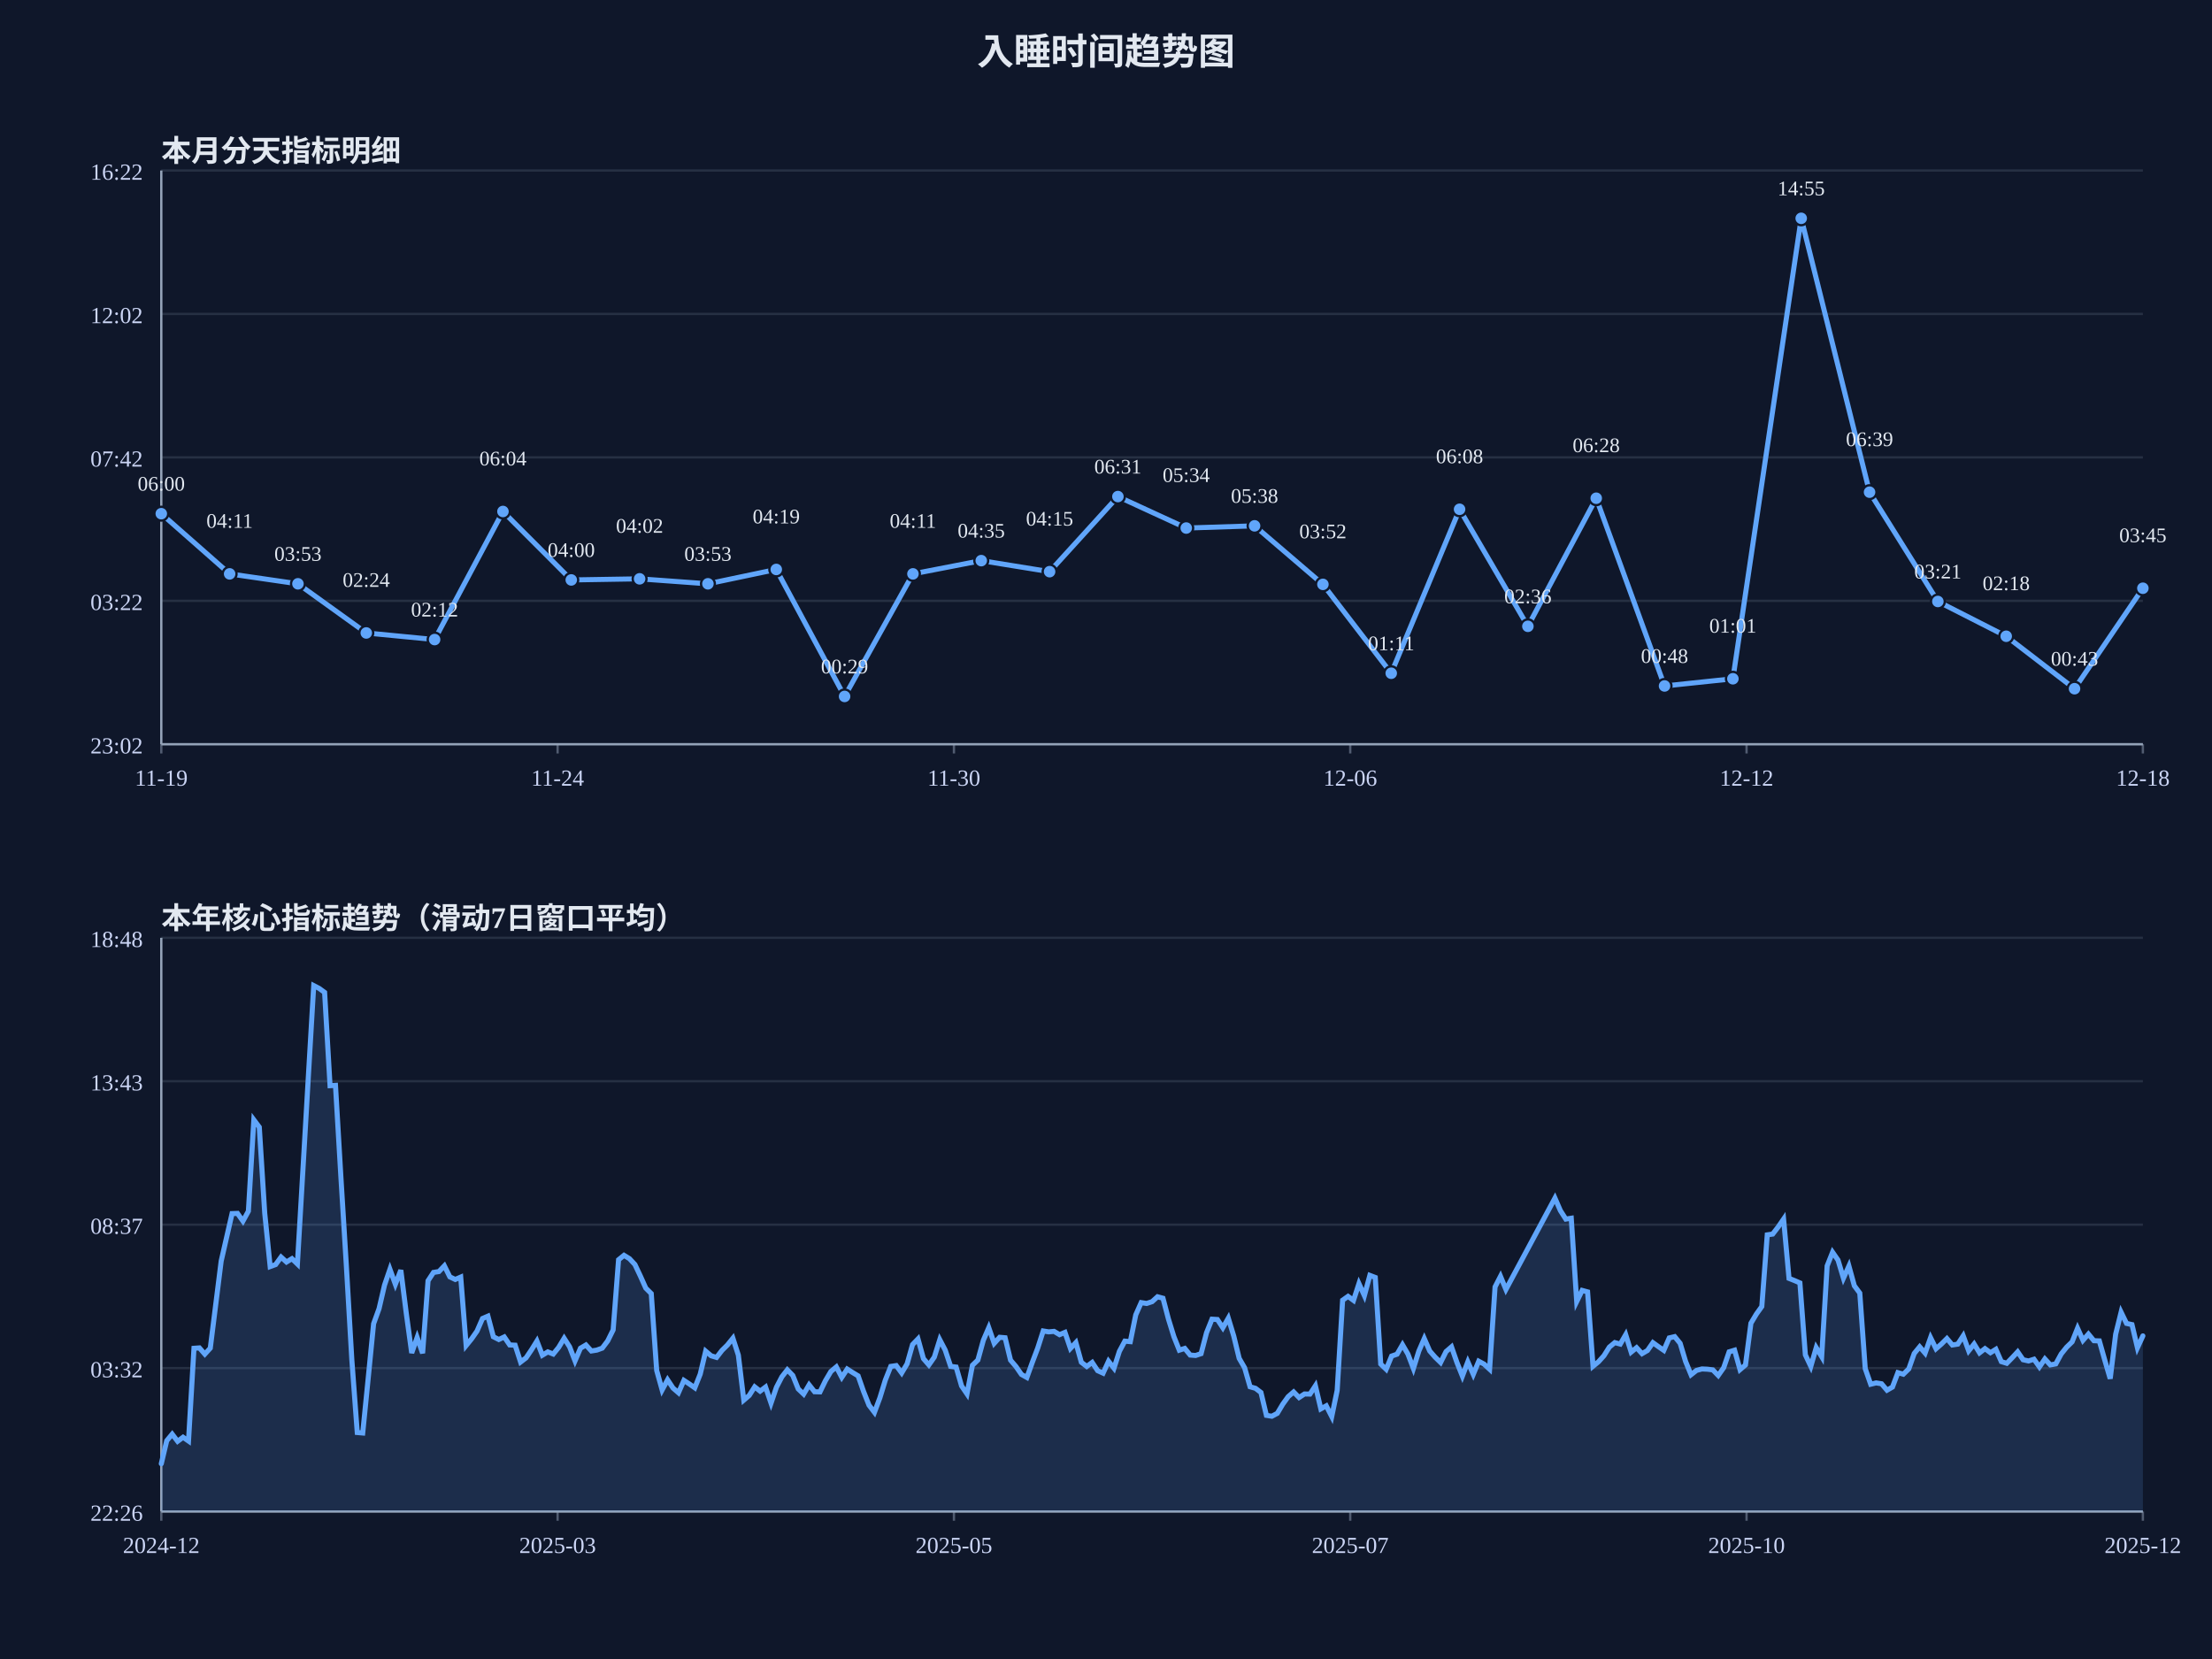
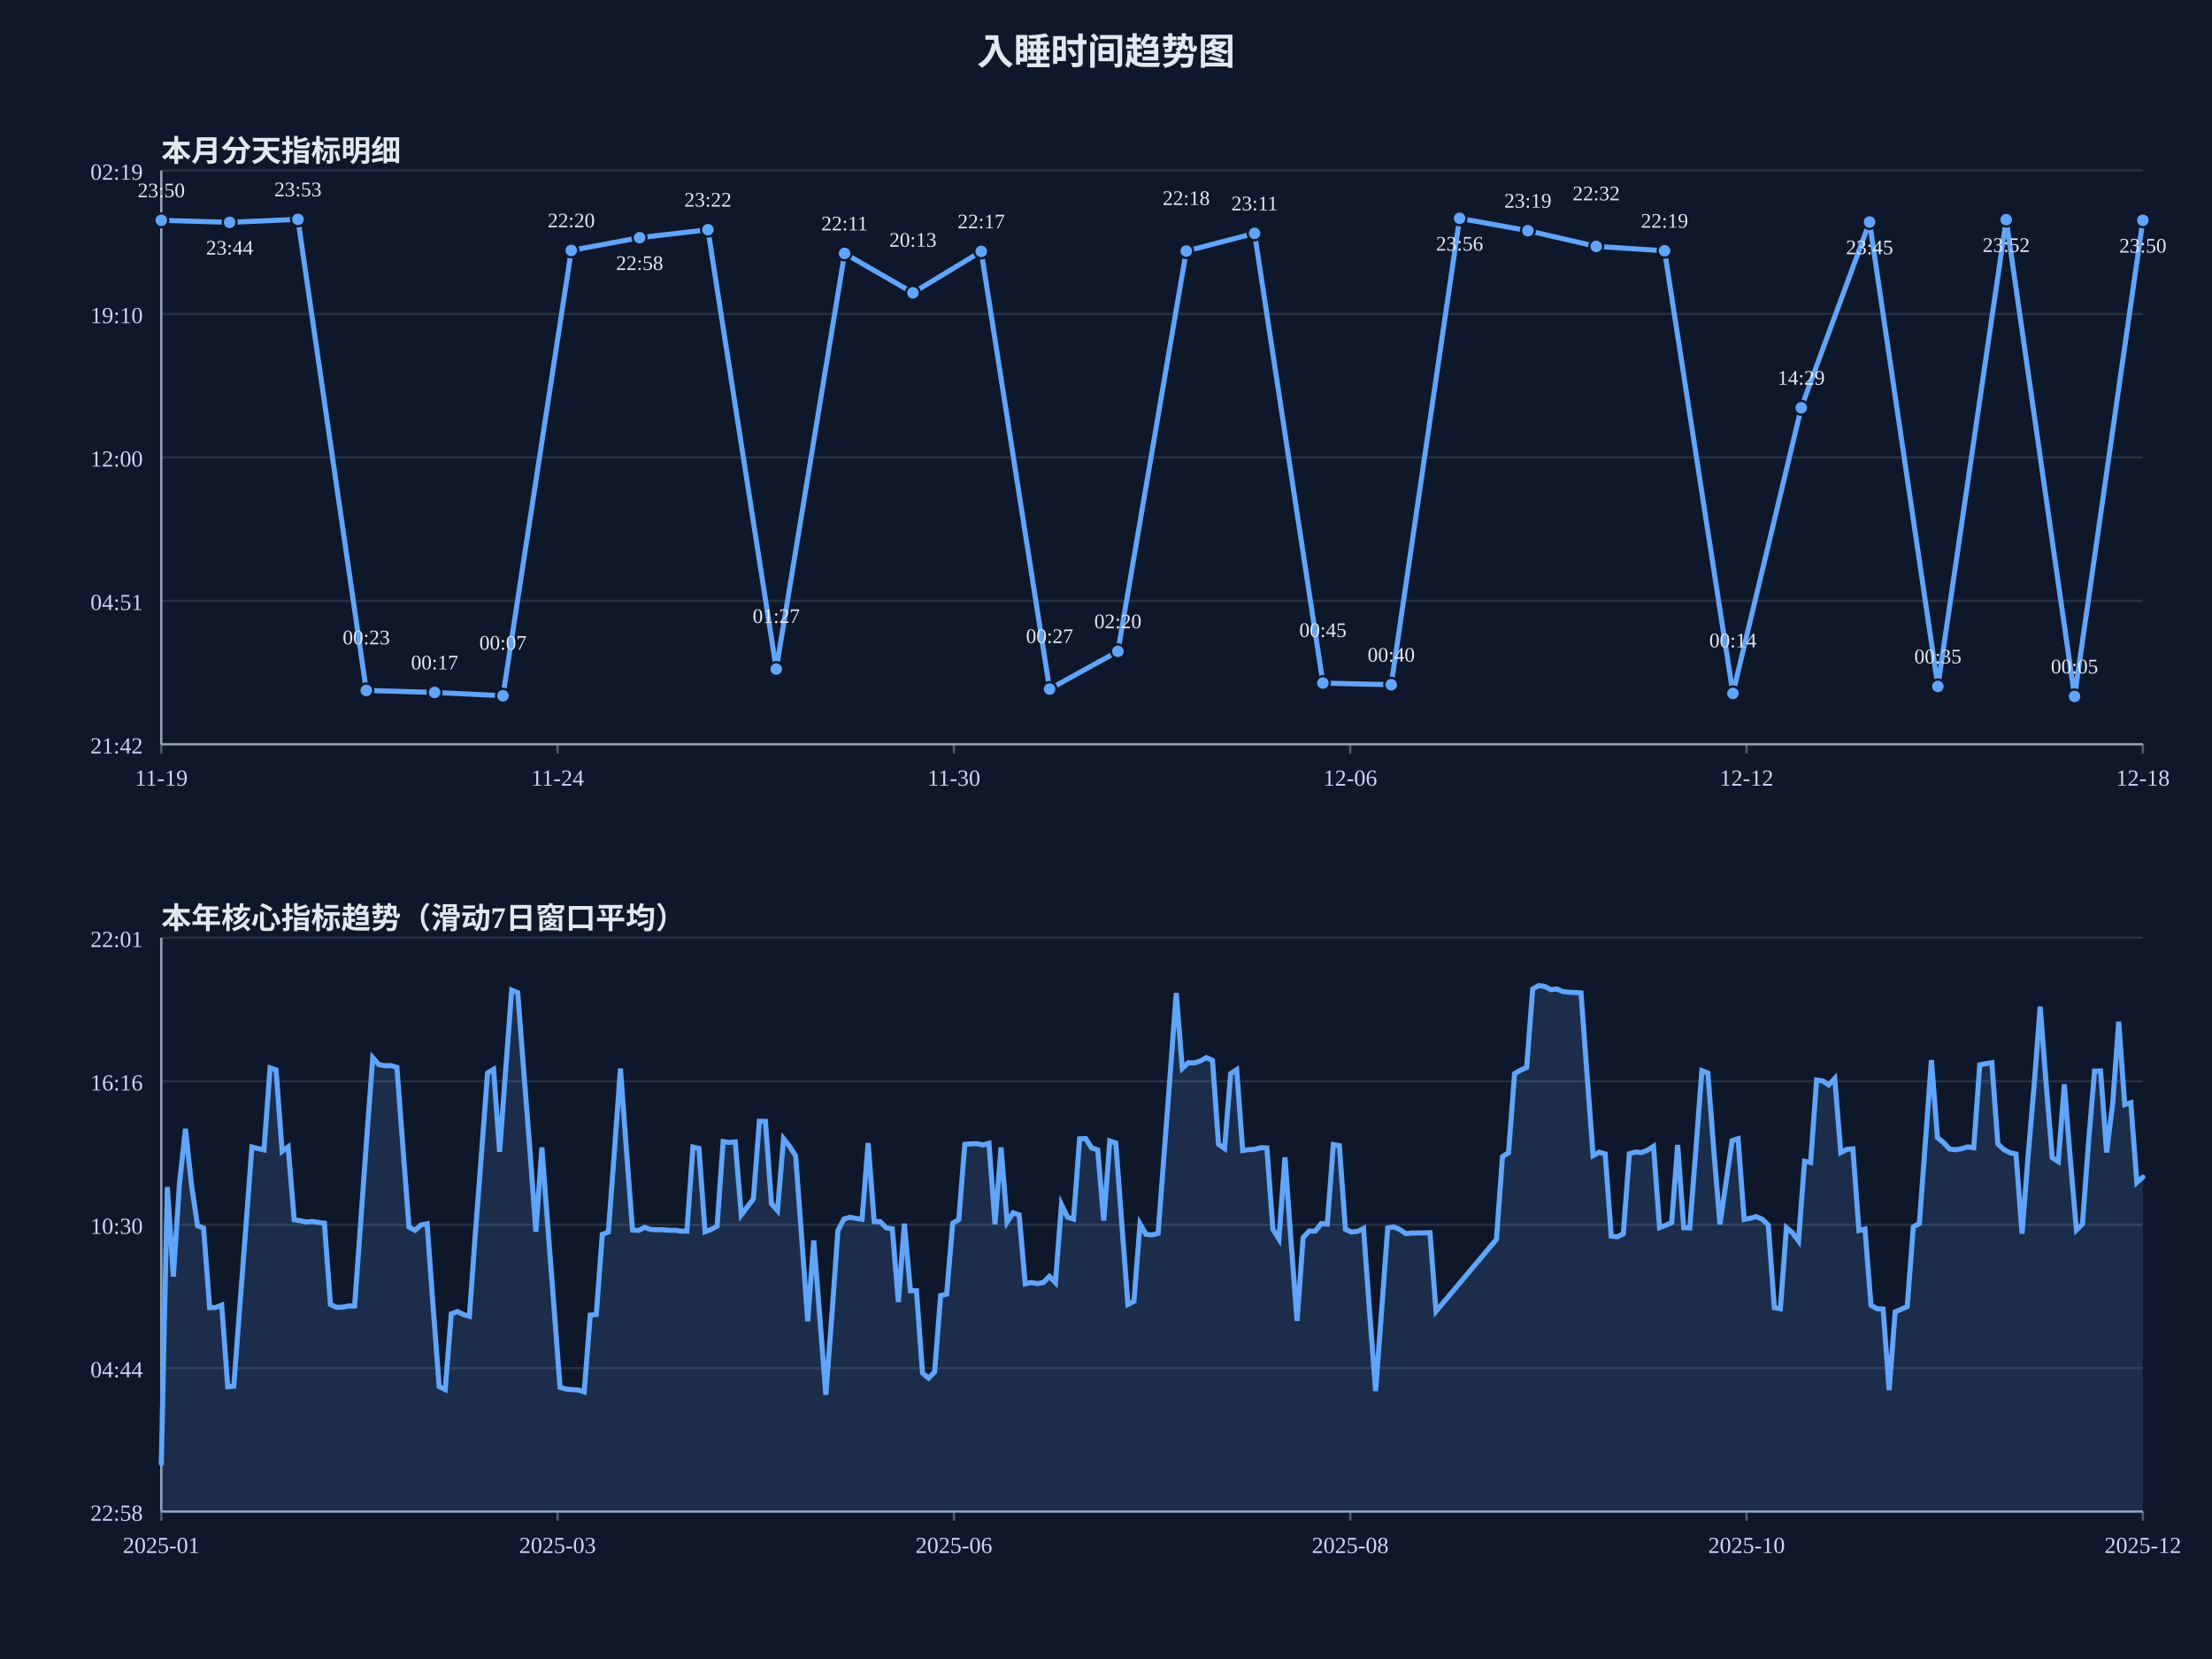
<svg xmlns="http://www.w3.org/2000/svg" viewBox="0 0 960 720" width="960" height="720">
  <rect width="960" height="720" fill="#0f172a" />
  <text x="480" y="28" fill="#e2e8f0" font-size="16" font-weight="700" text-anchor="middle">入睡时间趋势图</text>
  <text x="70" y="70" fill="#e2e8f0" font-size="13" font-weight="600">本月分天指标明细</text>
  <line x1="70" y1="323.00" x2="930" y2="323.00" stroke="#94a3b8" stroke-opacity="0.18" stroke-width="1" />
-   <text x="62" y="327.00" fill="#cbd5f5" font-size="10" text-anchor="end">23:02</text>
+   <text x="62" y="327.00" fill="#cbd5f5" font-size="10" text-anchor="end">21:42</text>
  <line x1="70" y1="260.75" x2="930" y2="260.75" stroke="#94a3b8" stroke-opacity="0.18" stroke-width="1" />
-   <text x="62" y="264.75" fill="#cbd5f5" font-size="10" text-anchor="end">03:22</text>
+   <text x="62" y="264.75" fill="#cbd5f5" font-size="10" text-anchor="end">04:51</text>
  <line x1="70" y1="198.50" x2="930" y2="198.50" stroke="#94a3b8" stroke-opacity="0.18" stroke-width="1" />
-   <text x="62" y="202.50" fill="#cbd5f5" font-size="10" text-anchor="end">07:42</text>
+   <text x="62" y="202.50" fill="#cbd5f5" font-size="10" text-anchor="end">12:00</text>
  <line x1="70" y1="136.25" x2="930" y2="136.25" stroke="#94a3b8" stroke-opacity="0.18" stroke-width="1" />
-   <text x="62" y="140.25" fill="#cbd5f5" font-size="10" text-anchor="end">12:02</text>
+   <text x="62" y="140.25" fill="#cbd5f5" font-size="10" text-anchor="end">19:10</text>
  <line x1="70" y1="74.00" x2="930" y2="74.00" stroke="#94a3b8" stroke-opacity="0.18" stroke-width="1" />
-   <text x="62" y="78.00" fill="#cbd5f5" font-size="10" text-anchor="end">16:22</text>
+   <text x="62" y="78.00" fill="#cbd5f5" font-size="10" text-anchor="end">02:19</text>
  <line x1="70.00" y1="323" x2="70.00" y2="327" stroke="#94a3b8" stroke-opacity="0.5" stroke-width="1" />
  <text x="70.00" y="341" fill="#cbd5f5" font-size="10" text-anchor="middle">11-19</text>
  <line x1="242.00" y1="323" x2="242.00" y2="327" stroke="#94a3b8" stroke-opacity="0.5" stroke-width="1" />
  <text x="242.00" y="341" fill="#cbd5f5" font-size="10" text-anchor="middle">11-24</text>
  <line x1="414.00" y1="323" x2="414.00" y2="327" stroke="#94a3b8" stroke-opacity="0.5" stroke-width="1" />
  <text x="414.00" y="341" fill="#cbd5f5" font-size="10" text-anchor="middle">11-30</text>
  <line x1="586.00" y1="323" x2="586.00" y2="327" stroke="#94a3b8" stroke-opacity="0.5" stroke-width="1" />
  <text x="586.00" y="341" fill="#cbd5f5" font-size="10" text-anchor="middle">12-06</text>
  <line x1="758.00" y1="323" x2="758.00" y2="327" stroke="#94a3b8" stroke-opacity="0.5" stroke-width="1" />
  <text x="758.00" y="341" fill="#cbd5f5" font-size="10" text-anchor="middle">12-12</text>
  <line x1="930.00" y1="323" x2="930.00" y2="327" stroke="#94a3b8" stroke-opacity="0.5" stroke-width="1" />
  <text x="930.00" y="341" fill="#cbd5f5" font-size="10" text-anchor="middle">12-18</text>
  <line x1="70" y1="74" x2="70" y2="323" stroke="#94a3b8" stroke-width="1" />
  <line x1="70" y1="323" x2="930" y2="323" stroke="#94a3b8" stroke-width="1" />
-   <path d="M70.00,222.94 L99.66,249.06 L129.31,253.37 L158.97,274.70 L188.62,277.57 L218.28,221.98 L247.93,251.69 L277.59,251.21 L307.24,253.37 L336.90,247.14 L366.55,302.25 L396.21,249.06 L425.86,243.31 L455.52,248.10 L485.17,215.51 L514.83,229.17 L544.48,228.21 L574.14,253.61 L603.79,292.19 L633.45,221.02 L663.10,271.82 L692.76,216.23 L722.41,297.70 L752.07,294.58 L781.72,94.75 L811.38,213.60 L841.03,261.04 L870.69,276.13 L900.34,298.90 L930.00,255.29" fill="none" stroke="#60a5fa" stroke-width="2.2" stroke-linecap="round" />
-   <circle cx="70.00" cy="222.94" r="3" fill="#60a5fa" stroke="#0f172a" stroke-width="1" />
-   <text x="70.00" y="212.94" fill="#e2e8f0" font-size="9" text-anchor="middle">06:00</text>
-   <circle cx="99.66" cy="249.06" r="3" fill="#60a5fa" stroke="#0f172a" stroke-width="1" />
-   <text x="99.66" y="229.06" fill="#e2e8f0" font-size="9" text-anchor="middle">04:11</text>
-   <circle cx="129.31" cy="253.37" r="3" fill="#60a5fa" stroke="#0f172a" stroke-width="1" />
-   <text x="129.31" y="243.37" fill="#e2e8f0" font-size="9" text-anchor="middle">03:53</text>
-   <circle cx="158.97" cy="274.70" r="3" fill="#60a5fa" stroke="#0f172a" stroke-width="1" />
-   <text x="158.97" y="254.70" fill="#e2e8f0" font-size="9" text-anchor="middle">02:24</text>
-   <circle cx="188.62" cy="277.57" r="3" fill="#60a5fa" stroke="#0f172a" stroke-width="1" />
-   <text x="188.62" y="267.57" fill="#e2e8f0" font-size="9" text-anchor="middle">02:12</text>
-   <circle cx="218.28" cy="221.98" r="3" fill="#60a5fa" stroke="#0f172a" stroke-width="1" />
-   <text x="218.28" y="201.98" fill="#e2e8f0" font-size="9" text-anchor="middle">06:04</text>
-   <circle cx="247.93" cy="251.69" r="3" fill="#60a5fa" stroke="#0f172a" stroke-width="1" />
-   <text x="247.93" y="241.69" fill="#e2e8f0" font-size="9" text-anchor="middle">04:00</text>
-   <circle cx="277.59" cy="251.21" r="3" fill="#60a5fa" stroke="#0f172a" stroke-width="1" />
-   <text x="277.59" y="231.21" fill="#e2e8f0" font-size="9" text-anchor="middle">04:02</text>
-   <circle cx="307.24" cy="253.37" r="3" fill="#60a5fa" stroke="#0f172a" stroke-width="1" />
-   <text x="307.24" y="243.37" fill="#e2e8f0" font-size="9" text-anchor="middle">03:53</text>
-   <circle cx="336.90" cy="247.14" r="3" fill="#60a5fa" stroke="#0f172a" stroke-width="1" />
-   <text x="336.90" y="227.14" fill="#e2e8f0" font-size="9" text-anchor="middle">04:19</text>
-   <circle cx="366.55" cy="302.25" r="3" fill="#60a5fa" stroke="#0f172a" stroke-width="1" />
-   <text x="366.55" y="292.25" fill="#e2e8f0" font-size="9" text-anchor="middle">00:29</text>
-   <circle cx="396.21" cy="249.06" r="3" fill="#60a5fa" stroke="#0f172a" stroke-width="1" />
-   <text x="396.21" y="229.06" fill="#e2e8f0" font-size="9" text-anchor="middle">04:11</text>
-   <circle cx="425.86" cy="243.31" r="3" fill="#60a5fa" stroke="#0f172a" stroke-width="1" />
-   <text x="425.86" y="233.31" fill="#e2e8f0" font-size="9" text-anchor="middle">04:35</text>
-   <circle cx="455.52" cy="248.10" r="3" fill="#60a5fa" stroke="#0f172a" stroke-width="1" />
-   <text x="455.52" y="228.10" fill="#e2e8f0" font-size="9" text-anchor="middle">04:15</text>
-   <circle cx="485.17" cy="215.51" r="3" fill="#60a5fa" stroke="#0f172a" stroke-width="1" />
-   <text x="485.17" y="205.51" fill="#e2e8f0" font-size="9" text-anchor="middle">06:31</text>
-   <circle cx="514.83" cy="229.17" r="3" fill="#60a5fa" stroke="#0f172a" stroke-width="1" />
-   <text x="514.83" y="209.17" fill="#e2e8f0" font-size="9" text-anchor="middle">05:34</text>
-   <circle cx="544.48" cy="228.21" r="3" fill="#60a5fa" stroke="#0f172a" stroke-width="1" />
-   <text x="544.48" y="218.21" fill="#e2e8f0" font-size="9" text-anchor="middle">05:38</text>
-   <circle cx="574.14" cy="253.61" r="3" fill="#60a5fa" stroke="#0f172a" stroke-width="1" />
-   <text x="574.14" y="233.61" fill="#e2e8f0" font-size="9" text-anchor="middle">03:52</text>
-   <circle cx="603.79" cy="292.19" r="3" fill="#60a5fa" stroke="#0f172a" stroke-width="1" />
-   <text x="603.79" y="282.19" fill="#e2e8f0" font-size="9" text-anchor="middle">01:11</text>
-   <circle cx="633.45" cy="221.02" r="3" fill="#60a5fa" stroke="#0f172a" stroke-width="1" />
-   <text x="633.45" y="201.02" fill="#e2e8f0" font-size="9" text-anchor="middle">06:08</text>
-   <circle cx="663.10" cy="271.82" r="3" fill="#60a5fa" stroke="#0f172a" stroke-width="1" />
-   <text x="663.10" y="261.82" fill="#e2e8f0" font-size="9" text-anchor="middle">02:36</text>
-   <circle cx="692.76" cy="216.23" r="3" fill="#60a5fa" stroke="#0f172a" stroke-width="1" />
-   <text x="692.76" y="196.23" fill="#e2e8f0" font-size="9" text-anchor="middle">06:28</text>
-   <circle cx="722.41" cy="297.70" r="3" fill="#60a5fa" stroke="#0f172a" stroke-width="1" />
-   <text x="722.41" y="287.70" fill="#e2e8f0" font-size="9" text-anchor="middle">00:48</text>
-   <circle cx="752.07" cy="294.58" r="3" fill="#60a5fa" stroke="#0f172a" stroke-width="1" />
-   <text x="752.07" y="274.58" fill="#e2e8f0" font-size="9" text-anchor="middle">01:01</text>
-   <circle cx="781.72" cy="94.75" r="3" fill="#60a5fa" stroke="#0f172a" stroke-width="1" />
-   <text x="781.72" y="84.75" fill="#e2e8f0" font-size="9" text-anchor="middle">14:55</text>
-   <circle cx="811.38" cy="213.60" r="3" fill="#60a5fa" stroke="#0f172a" stroke-width="1" />
-   <text x="811.38" y="193.60" fill="#e2e8f0" font-size="9" text-anchor="middle">06:39</text>
-   <circle cx="841.03" cy="261.04" r="3" fill="#60a5fa" stroke="#0f172a" stroke-width="1" />
-   <text x="841.03" y="251.04" fill="#e2e8f0" font-size="9" text-anchor="middle">03:21</text>
-   <circle cx="870.69" cy="276.13" r="3" fill="#60a5fa" stroke="#0f172a" stroke-width="1" />
-   <text x="870.69" y="256.13" fill="#e2e8f0" font-size="9" text-anchor="middle">02:18</text>
-   <circle cx="900.34" cy="298.90" r="3" fill="#60a5fa" stroke="#0f172a" stroke-width="1" />
-   <text x="900.34" y="288.90" fill="#e2e8f0" font-size="9" text-anchor="middle">00:43</text>
-   <circle cx="930.00" cy="255.29" r="3" fill="#60a5fa" stroke="#0f172a" stroke-width="1" />
-   <text x="930.00" y="235.29" fill="#e2e8f0" font-size="9" text-anchor="middle">03:45</text>
+   <path d="M70.00,95.62 L99.66,96.49 L129.31,95.19 L158.97,299.64 L188.62,300.51 L218.28,301.96 L247.93,108.67 L277.59,103.16 L307.24,99.68 L336.90,290.36 L366.55,109.98 L396.21,127.09 L425.86,109.11 L455.52,299.06 L485.17,282.67 L514.83,108.96 L544.48,101.28 L574.14,296.45 L603.79,297.17 L633.45,94.75 L663.10,100.12 L692.76,106.93 L722.41,108.82 L752.07,300.94 L781.72,176.97 L811.38,96.35 L841.03,297.90 L870.69,95.33 L900.34,302.25 L930.00,95.62" fill="none" stroke="#60a5fa" stroke-width="2.2" stroke-linecap="round" />
+   <circle cx="70.00" cy="95.62" r="3" fill="#60a5fa" stroke="#0f172a" stroke-width="1" />
+   <text x="70.00" y="85.62" fill="#e2e8f0" font-size="9" text-anchor="middle">23:50</text>
+   <circle cx="99.66" cy="96.49" r="3" fill="#60a5fa" stroke="#0f172a" stroke-width="1" />
+   <text x="99.66" y="110.49" fill="#e2e8f0" font-size="9" text-anchor="middle">23:44</text>
+   <circle cx="129.31" cy="95.19" r="3" fill="#60a5fa" stroke="#0f172a" stroke-width="1" />
+   <text x="129.31" y="85.19" fill="#e2e8f0" font-size="9" text-anchor="middle">23:53</text>
+   <circle cx="158.97" cy="299.64" r="3" fill="#60a5fa" stroke="#0f172a" stroke-width="1" />
+   <text x="158.97" y="279.64" fill="#e2e8f0" font-size="9" text-anchor="middle">00:23</text>
+   <circle cx="188.62" cy="300.51" r="3" fill="#60a5fa" stroke="#0f172a" stroke-width="1" />
+   <text x="188.62" y="290.51" fill="#e2e8f0" font-size="9" text-anchor="middle">00:17</text>
+   <circle cx="218.28" cy="301.96" r="3" fill="#60a5fa" stroke="#0f172a" stroke-width="1" />
+   <text x="218.28" y="281.96" fill="#e2e8f0" font-size="9" text-anchor="middle">00:07</text>
+   <circle cx="247.93" cy="108.67" r="3" fill="#60a5fa" stroke="#0f172a" stroke-width="1" />
+   <text x="247.93" y="98.67" fill="#e2e8f0" font-size="9" text-anchor="middle">22:20</text>
+   <circle cx="277.59" cy="103.16" r="3" fill="#60a5fa" stroke="#0f172a" stroke-width="1" />
+   <text x="277.59" y="117.16" fill="#e2e8f0" font-size="9" text-anchor="middle">22:58</text>
+   <circle cx="307.24" cy="99.68" r="3" fill="#60a5fa" stroke="#0f172a" stroke-width="1" />
+   <text x="307.24" y="89.68" fill="#e2e8f0" font-size="9" text-anchor="middle">23:22</text>
+   <circle cx="336.90" cy="290.36" r="3" fill="#60a5fa" stroke="#0f172a" stroke-width="1" />
+   <text x="336.90" y="270.36" fill="#e2e8f0" font-size="9" text-anchor="middle">01:27</text>
+   <circle cx="366.55" cy="109.98" r="3" fill="#60a5fa" stroke="#0f172a" stroke-width="1" />
+   <text x="366.55" y="99.98" fill="#e2e8f0" font-size="9" text-anchor="middle">22:11</text>
+   <circle cx="396.21" cy="127.09" r="3" fill="#60a5fa" stroke="#0f172a" stroke-width="1" />
+   <text x="396.21" y="107.09" fill="#e2e8f0" font-size="9" text-anchor="middle">20:13</text>
+   <circle cx="425.86" cy="109.11" r="3" fill="#60a5fa" stroke="#0f172a" stroke-width="1" />
+   <text x="425.86" y="99.11" fill="#e2e8f0" font-size="9" text-anchor="middle">22:17</text>
+   <circle cx="455.52" cy="299.06" r="3" fill="#60a5fa" stroke="#0f172a" stroke-width="1" />
+   <text x="455.52" y="279.06" fill="#e2e8f0" font-size="9" text-anchor="middle">00:27</text>
+   <circle cx="485.17" cy="282.67" r="3" fill="#60a5fa" stroke="#0f172a" stroke-width="1" />
+   <text x="485.17" y="272.67" fill="#e2e8f0" font-size="9" text-anchor="middle">02:20</text>
+   <circle cx="514.83" cy="108.96" r="3" fill="#60a5fa" stroke="#0f172a" stroke-width="1" />
+   <text x="514.83" y="88.96" fill="#e2e8f0" font-size="9" text-anchor="middle">22:18</text>
+   <circle cx="544.48" cy="101.28" r="3" fill="#60a5fa" stroke="#0f172a" stroke-width="1" />
+   <text x="544.48" y="91.28" fill="#e2e8f0" font-size="9" text-anchor="middle">23:11</text>
+   <circle cx="574.14" cy="296.45" r="3" fill="#60a5fa" stroke="#0f172a" stroke-width="1" />
+   <text x="574.14" y="276.45" fill="#e2e8f0" font-size="9" text-anchor="middle">00:45</text>
+   <circle cx="603.79" cy="297.17" r="3" fill="#60a5fa" stroke="#0f172a" stroke-width="1" />
+   <text x="603.79" y="287.17" fill="#e2e8f0" font-size="9" text-anchor="middle">00:40</text>
+   <circle cx="633.45" cy="94.75" r="3" fill="#60a5fa" stroke="#0f172a" stroke-width="1" />
+   <text x="633.45" y="108.75" fill="#e2e8f0" font-size="9" text-anchor="middle">23:56</text>
+   <circle cx="663.10" cy="100.12" r="3" fill="#60a5fa" stroke="#0f172a" stroke-width="1" />
+   <text x="663.10" y="90.12" fill="#e2e8f0" font-size="9" text-anchor="middle">23:19</text>
+   <circle cx="692.76" cy="106.93" r="3" fill="#60a5fa" stroke="#0f172a" stroke-width="1" />
+   <text x="692.76" y="86.93" fill="#e2e8f0" font-size="9" text-anchor="middle">22:32</text>
+   <circle cx="722.41" cy="108.82" r="3" fill="#60a5fa" stroke="#0f172a" stroke-width="1" />
+   <text x="722.41" y="98.82" fill="#e2e8f0" font-size="9" text-anchor="middle">22:19</text>
+   <circle cx="752.07" cy="300.94" r="3" fill="#60a5fa" stroke="#0f172a" stroke-width="1" />
+   <text x="752.07" y="280.94" fill="#e2e8f0" font-size="9" text-anchor="middle">00:14</text>
+   <circle cx="781.72" cy="176.97" r="3" fill="#60a5fa" stroke="#0f172a" stroke-width="1" />
+   <text x="781.72" y="166.97" fill="#e2e8f0" font-size="9" text-anchor="middle">14:29</text>
+   <circle cx="811.38" cy="96.35" r="3" fill="#60a5fa" stroke="#0f172a" stroke-width="1" />
+   <text x="811.38" y="110.35" fill="#e2e8f0" font-size="9" text-anchor="middle">23:45</text>
+   <circle cx="841.03" cy="297.90" r="3" fill="#60a5fa" stroke="#0f172a" stroke-width="1" />
+   <text x="841.03" y="287.90" fill="#e2e8f0" font-size="9" text-anchor="middle">00:35</text>
+   <circle cx="870.69" cy="95.33" r="3" fill="#60a5fa" stroke="#0f172a" stroke-width="1" />
+   <text x="870.69" y="109.33" fill="#e2e8f0" font-size="9" text-anchor="middle">23:52</text>
+   <circle cx="900.34" cy="302.25" r="3" fill="#60a5fa" stroke="#0f172a" stroke-width="1" />
+   <text x="900.34" y="292.25" fill="#e2e8f0" font-size="9" text-anchor="middle">00:05</text>
+   <circle cx="930.00" cy="95.62" r="3" fill="#60a5fa" stroke="#0f172a" stroke-width="1" />
+   <text x="930.00" y="109.62" fill="#e2e8f0" font-size="9" text-anchor="middle">23:50</text>
  <text x="70" y="403" fill="#e2e8f0" font-size="13" font-weight="600">本年核心指标趋势（滑动7日窗口平均）</text>
  <line x1="70" y1="656.00" x2="930" y2="656.00" stroke="#94a3b8" stroke-opacity="0.18" stroke-width="1" />
-   <text x="62" y="660.00" fill="#cbd5f5" font-size="10" text-anchor="end">22:26</text>
+   <text x="62" y="660.00" fill="#cbd5f5" font-size="10" text-anchor="end">22:58</text>
  <line x1="70" y1="593.75" x2="930" y2="593.75" stroke="#94a3b8" stroke-opacity="0.18" stroke-width="1" />
-   <text x="62" y="597.75" fill="#cbd5f5" font-size="10" text-anchor="end">03:32</text>
+   <text x="62" y="597.75" fill="#cbd5f5" font-size="10" text-anchor="end">04:44</text>
  <line x1="70" y1="531.50" x2="930" y2="531.50" stroke="#94a3b8" stroke-opacity="0.18" stroke-width="1" />
-   <text x="62" y="535.50" fill="#cbd5f5" font-size="10" text-anchor="end">08:37</text>
+   <text x="62" y="535.50" fill="#cbd5f5" font-size="10" text-anchor="end">10:30</text>
  <line x1="70" y1="469.25" x2="930" y2="469.25" stroke="#94a3b8" stroke-opacity="0.18" stroke-width="1" />
-   <text x="62" y="473.25" fill="#cbd5f5" font-size="10" text-anchor="end">13:43</text>
+   <text x="62" y="473.25" fill="#cbd5f5" font-size="10" text-anchor="end">16:16</text>
  <line x1="70" y1="407.00" x2="930" y2="407.00" stroke="#94a3b8" stroke-opacity="0.18" stroke-width="1" />
-   <text x="62" y="411.00" fill="#cbd5f5" font-size="10" text-anchor="end">18:48</text>
+   <text x="62" y="411.00" fill="#cbd5f5" font-size="10" text-anchor="end">22:01</text>
  <line x1="70.00" y1="656" x2="70.00" y2="660" stroke="#94a3b8" stroke-opacity="0.5" stroke-width="1" />
-   <text x="70.00" y="674" fill="#cbd5f5" font-size="10" text-anchor="middle">2024-12</text>
+   <text x="70.00" y="674" fill="#cbd5f5" font-size="10" text-anchor="middle">2025-01</text>
  <line x1="242.00" y1="656" x2="242.00" y2="660" stroke="#94a3b8" stroke-opacity="0.5" stroke-width="1" />
  <text x="242.00" y="674" fill="#cbd5f5" font-size="10" text-anchor="middle">2025-03</text>
  <line x1="414.00" y1="656" x2="414.00" y2="660" stroke="#94a3b8" stroke-opacity="0.5" stroke-width="1" />
-   <text x="414.00" y="674" fill="#cbd5f5" font-size="10" text-anchor="middle">2025-05</text>
+   <text x="414.00" y="674" fill="#cbd5f5" font-size="10" text-anchor="middle">2025-06</text>
  <line x1="586.00" y1="656" x2="586.00" y2="660" stroke="#94a3b8" stroke-opacity="0.5" stroke-width="1" />
-   <text x="586.00" y="674" fill="#cbd5f5" font-size="10" text-anchor="middle">2025-07</text>
+   <text x="586.00" y="674" fill="#cbd5f5" font-size="10" text-anchor="middle">2025-08</text>
  <line x1="758.00" y1="656" x2="758.00" y2="660" stroke="#94a3b8" stroke-opacity="0.5" stroke-width="1" />
  <text x="758.00" y="674" fill="#cbd5f5" font-size="10" text-anchor="middle">2025-10</text>
  <line x1="930.00" y1="656" x2="930.00" y2="660" stroke="#94a3b8" stroke-opacity="0.5" stroke-width="1" />
  <text x="930.00" y="674" fill="#cbd5f5" font-size="10" text-anchor="middle">2025-12</text>
  <line x1="70" y1="407" x2="70" y2="656" stroke="#94a3b8" stroke-width="1" />
  <line x1="70" y1="656" x2="930" y2="656" stroke="#94a3b8" stroke-width="1" />
-   <path d="M70.00,656.00 L70.00,635.25 L72.36,625.27 L74.73,622.41 L77.09,625.52 L79.45,623.76 L81.81,625.40 L84.18,585.15 L86.54,584.98 L88.90,587.68 L91.26,585.09 L95.99,547.31 L100.71,526.70 L103.08,526.61 L105.44,529.96 L107.80,525.65 L110.16,486.00 L112.53,489.17 L114.89,526.49 L117.25,549.69 L119.62,548.82 L121.98,545.56 L124.34,547.71 L126.70,546.26 L129.07,548.56 L131.43,508.33 L133.79,467.84 L136.15,427.75 L138.52,428.97 L140.88,430.69 L143.24,471.18 L145.60,471.04 L147.97,511.21 L150.33,549.55 L152.69,590.10 L155.05,621.71 L157.42,621.92 L159.78,598.34 L162.14,574.50 L164.51,567.95 L166.87,557.76 L169.23,550.86 L171.59,557.38 L173.96,551.24 L176.32,569.96 L178.68,587.19 L181.04,580.46 L183.41,587.30 L185.77,555.84 L188.13,552.23 L190.49,551.85 L192.86,549.37 L195.22,554.15 L197.58,555.28 L199.95,554.26 L202.31,583.96 L204.67,581.05 L207.03,577.67 L209.40,572.23 L211.76,571.21 L214.12,580.14 L216.48,581.34 L218.85,580.23 L221.21,583.70 L223.57,583.81 L225.93,591.12 L228.30,589.31 L230.66,585.82 L233.02,582.01 L235.38,588.15 L237.75,586.72 L240.11,587.65 L242.47,584.74 L244.84,580.81 L247.20,584.51 L249.56,590.62 L251.92,585.12 L254.29,583.72 L256.65,586.32 L259.01,585.94 L261.37,585.09 L263.74,581.95 L266.10,577.17 L268.46,546.72 L270.82,544.80 L273.19,546.26 L275.55,548.79 L277.91,553.77 L280.27,559.04 L282.64,561.40 L285.00,594.76 L287.36,603.23 L289.73,598.83 L292.09,602.41 L294.45,604.45 L296.81,599.09 L299.18,600.64 L301.54,602.30 L303.90,596.36 L306.26,586.40 L308.63,588.41 L310.99,589.11 L313.35,586.05 L315.71,583.72 L318.08,580.78 L320.44,588.12 L322.80,607.65 L325.16,605.62 L327.53,601.89 L329.89,603.75 L332.25,601.98 L334.62,608.96 L336.98,602.06 L339.34,597.52 L341.70,594.50 L344.07,596.94 L346.43,602.79 L348.79,605.03 L351.15,601.02 L353.52,604.01 L355.88,604.07 L358.24,599.21 L360.60,595.22 L362.97,593.24 L365.33,597.76 L367.69,594.18 L370.05,595.69 L372.42,597.12 L374.78,603.87 L377.14,609.84 L379.51,612.95 L381.87,606.63 L384.23,598.95 L386.59,593.01 L388.96,592.66 L391.32,595.86 L393.68,591.90 L396.04,583.55 L398.41,581.10 L400.77,589.63 L403.13,592.37 L405.49,588.99 L407.86,581.42 L410.22,585.94 L412.58,593.01 L414.95,593.30 L417.31,601.48 L419.67,604.95 L422.03,592.52 L424.40,590.25 L426.76,581.69 L429.12,576.21 L431.48,583.00 L433.85,580.38 L436.21,580.58 L438.57,590.30 L440.93,593.07 L443.30,596.50 L445.66,597.81 L448.02,591.26 L450.38,585.03 L452.75,577.64 L455.11,578.02 L457.47,577.81 L459.84,579.24 L462.20,578.25 L464.56,585.21 L466.92,582.68 L469.29,591.21 L471.65,593.04 L474.01,591.29 L476.37,594.87 L478.74,595.95 L481.10,590.77 L483.46,593.80 L485.82,586.46 L488.19,582.04 L490.55,582.27 L492.91,570.65 L495.27,565.33 L497.64,565.70 L500.00,564.92 L502.36,562.79 L504.73,563.43 L507.09,572.43 L509.45,580.06 L511.81,585.97 L514.18,585.21 L516.54,588.09 L518.90,588.27 L521.26,587.48 L523.63,578.40 L525.99,572.52 L528.35,572.66 L530.71,576.24 L533.08,572.08 L535.44,579.82 L537.80,589.52 L540.16,593.62 L542.53,601.86 L544.89,602.53 L547.25,604.33 L549.62,614.26 L551.98,614.64 L554.34,613.39 L556.70,609.43 L559.07,606.14 L561.43,604.10 L563.79,606.52 L566.15,604.98 L568.52,605.03 L570.88,601.42 L573.24,611.44 L575.60,610.13 L577.97,614.79 L580.33,603.40 L582.69,564.28 L585.05,562.62 L587.42,564.37 L589.78,557.09 L592.14,562.30 L594.51,553.51 L596.87,554.41 L599.23,591.99 L601.59,594.26 L603.96,588.53 L606.32,587.71 L608.68,583.61 L611.04,587.68 L613.41,593.91 L615.77,586.37 L618.13,580.93 L620.49,586.32 L622.86,589.02 L625.22,591.32 L627.58,586.58 L629.95,584.54 L632.31,591.32 L634.67,597.23 L637.03,591.03 L639.40,596.47 L641.76,590.77 L644.12,592.05 L646.48,594.23 L648.85,558.51 L651.21,553.92 L653.57,559.62 L674.84,519.97 L677.20,525.39 L679.56,529.08 L681.92,528.71 L684.29,564.86 L686.65,560.03 L689.01,560.67 L691.37,592.95 L693.74,591.00 L696.10,588.38 L698.46,584.63 L700.82,582.68 L703.19,583.32 L705.55,579.24 L707.91,586.81 L710.27,584.89 L712.64,587.48 L715.00,586.11 L717.36,582.71 L719.73,584.42 L722.09,586.05 L724.45,580.64 L726.81,580.09 L729.18,583.00 L731.54,590.86 L733.90,596.62 L736.26,594.76 L738.63,594.12 L740.99,594.23 L743.35,594.52 L745.71,596.94 L748.08,593.56 L750.44,586.69 L752.80,585.97 L755.16,594.41 L757.53,592.37 L759.89,574.29 L762.25,570.33 L764.62,567.01 L766.98,535.92 L769.34,535.58 L771.70,532.52 L774.07,529.08 L776.43,554.82 L778.79,555.75 L781.15,556.77 L783.52,588.00 L785.88,593.01 L788.24,584.86 L790.60,588.79 L792.97,549.40 L795.33,543.46 L797.69,546.87 L800.05,554.73 L802.42,549.46 L804.78,558.02 L807.14,561.19 L809.51,594.00 L811.87,600.75 L814.23,600.17 L816.59,600.55 L818.96,603.34 L821.32,601.98 L823.68,595.72 L826.04,596.39 L828.41,594.09 L830.77,587.39 L833.13,584.51 L835.49,587.25 L837.86,580.55 L840.22,585.35 L842.58,583.29 L844.95,580.93 L847.31,583.72 L849.67,583.35 L852.03,579.74 L854.40,586.26 L856.76,583.29 L859.12,587.13 L861.48,585.30 L863.85,587.07 L866.21,585.59 L868.57,590.94 L870.93,591.67 L873.30,589.23 L875.66,586.69 L878.02,590.13 L880.38,590.65 L882.75,589.90 L885.11,593.24 L887.47,589.78 L889.84,592.37 L892.20,591.93 L894.56,587.60 L896.92,584.66 L899.29,582.36 L901.65,576.45 L904.01,581.69 L906.37,578.98 L908.74,581.86 L911.10,581.95 L913.46,590.27 L915.82,598.34 L918.19,579.04 L920.55,569.49 L922.91,574.35 L925.27,574.87 L927.64,584.92 L930.00,579.77 L930.00,656.00 Z" fill="#60a5fa" fill-opacity="0.16" stroke="none" />
-   <path d="M70.00,635.25 L72.36,625.27 L74.73,622.41 L77.09,625.52 L79.45,623.76 L81.81,625.40 L84.18,585.15 L86.54,584.98 L88.90,587.68 L91.26,585.09 L95.99,547.31 L100.71,526.70 L103.08,526.61 L105.44,529.96 L107.80,525.65 L110.16,486.00 L112.53,489.17 L114.89,526.49 L117.25,549.69 L119.62,548.82 L121.98,545.56 L124.34,547.71 L126.70,546.26 L129.07,548.56 L131.43,508.33 L133.79,467.84 L136.15,427.75 L138.52,428.97 L140.88,430.69 L143.24,471.18 L145.60,471.04 L147.97,511.21 L150.33,549.55 L152.69,590.10 L155.05,621.71 L157.42,621.92 L159.78,598.34 L162.14,574.50 L164.51,567.95 L166.87,557.76 L169.23,550.86 L171.59,557.38 L173.96,551.24 L176.32,569.96 L178.68,587.19 L181.04,580.46 L183.41,587.30 L185.77,555.84 L188.13,552.23 L190.49,551.85 L192.86,549.37 L195.22,554.15 L197.58,555.28 L199.95,554.26 L202.31,583.96 L204.67,581.05 L207.03,577.67 L209.40,572.23 L211.76,571.21 L214.12,580.14 L216.48,581.34 L218.85,580.23 L221.21,583.70 L223.57,583.81 L225.93,591.12 L228.30,589.31 L230.66,585.82 L233.02,582.01 L235.38,588.15 L237.75,586.72 L240.11,587.65 L242.47,584.74 L244.84,580.81 L247.20,584.51 L249.56,590.62 L251.92,585.12 L254.29,583.72 L256.65,586.32 L259.01,585.94 L261.37,585.09 L263.74,581.95 L266.10,577.17 L268.46,546.72 L270.82,544.80 L273.19,546.26 L275.55,548.79 L277.91,553.77 L280.27,559.04 L282.64,561.40 L285.00,594.76 L287.36,603.23 L289.73,598.83 L292.09,602.41 L294.45,604.45 L296.81,599.09 L299.18,600.64 L301.54,602.30 L303.90,596.36 L306.26,586.40 L308.63,588.41 L310.99,589.11 L313.35,586.05 L315.71,583.72 L318.08,580.78 L320.44,588.12 L322.80,607.65 L325.16,605.62 L327.53,601.89 L329.89,603.75 L332.25,601.98 L334.62,608.96 L336.98,602.06 L339.34,597.52 L341.70,594.50 L344.07,596.94 L346.43,602.79 L348.79,605.03 L351.15,601.02 L353.52,604.01 L355.88,604.07 L358.24,599.21 L360.60,595.22 L362.97,593.24 L365.33,597.76 L367.69,594.18 L370.05,595.69 L372.42,597.12 L374.78,603.87 L377.14,609.84 L379.51,612.95 L381.87,606.63 L384.23,598.95 L386.59,593.01 L388.96,592.66 L391.32,595.86 L393.68,591.90 L396.04,583.55 L398.41,581.10 L400.77,589.63 L403.13,592.37 L405.49,588.99 L407.86,581.42 L410.22,585.94 L412.58,593.01 L414.95,593.30 L417.31,601.48 L419.67,604.95 L422.03,592.52 L424.40,590.25 L426.76,581.69 L429.12,576.21 L431.48,583.00 L433.85,580.38 L436.21,580.58 L438.57,590.30 L440.93,593.07 L443.30,596.50 L445.66,597.81 L448.02,591.26 L450.38,585.03 L452.75,577.64 L455.11,578.02 L457.47,577.81 L459.84,579.24 L462.20,578.25 L464.56,585.21 L466.92,582.68 L469.29,591.21 L471.65,593.04 L474.01,591.29 L476.37,594.87 L478.74,595.95 L481.10,590.77 L483.46,593.80 L485.82,586.46 L488.19,582.04 L490.55,582.27 L492.91,570.65 L495.27,565.33 L497.64,565.70 L500.00,564.92 L502.36,562.79 L504.73,563.43 L507.09,572.43 L509.45,580.06 L511.81,585.97 L514.18,585.21 L516.54,588.09 L518.90,588.27 L521.26,587.48 L523.63,578.40 L525.99,572.52 L528.35,572.66 L530.71,576.24 L533.08,572.08 L535.44,579.82 L537.80,589.52 L540.16,593.62 L542.53,601.86 L544.89,602.53 L547.25,604.33 L549.62,614.26 L551.98,614.64 L554.34,613.39 L556.70,609.43 L559.07,606.14 L561.43,604.10 L563.79,606.52 L566.15,604.98 L568.52,605.03 L570.88,601.42 L573.24,611.44 L575.60,610.13 L577.97,614.79 L580.33,603.40 L582.69,564.28 L585.05,562.62 L587.42,564.37 L589.78,557.09 L592.14,562.30 L594.51,553.51 L596.87,554.41 L599.23,591.99 L601.59,594.26 L603.96,588.53 L606.32,587.71 L608.68,583.61 L611.04,587.68 L613.41,593.91 L615.77,586.37 L618.13,580.93 L620.49,586.32 L622.86,589.02 L625.22,591.32 L627.58,586.58 L629.95,584.54 L632.31,591.32 L634.67,597.23 L637.03,591.03 L639.40,596.47 L641.76,590.77 L644.12,592.05 L646.48,594.23 L648.85,558.51 L651.21,553.92 L653.57,559.62 L674.84,519.97 L677.20,525.39 L679.56,529.08 L681.92,528.71 L684.29,564.86 L686.65,560.03 L689.01,560.67 L691.37,592.95 L693.74,591.00 L696.10,588.38 L698.46,584.63 L700.82,582.68 L703.19,583.32 L705.55,579.24 L707.91,586.81 L710.27,584.89 L712.64,587.48 L715.00,586.11 L717.36,582.71 L719.73,584.42 L722.09,586.05 L724.45,580.64 L726.81,580.09 L729.18,583.00 L731.54,590.86 L733.90,596.62 L736.26,594.76 L738.63,594.12 L740.99,594.23 L743.35,594.52 L745.71,596.94 L748.08,593.56 L750.44,586.69 L752.80,585.97 L755.16,594.41 L757.53,592.37 L759.89,574.29 L762.25,570.33 L764.62,567.01 L766.98,535.92 L769.34,535.58 L771.70,532.52 L774.07,529.08 L776.43,554.82 L778.79,555.75 L781.15,556.77 L783.52,588.00 L785.88,593.01 L788.24,584.86 L790.60,588.79 L792.97,549.40 L795.33,543.46 L797.69,546.87 L800.05,554.73 L802.42,549.46 L804.78,558.02 L807.14,561.19 L809.51,594.00 L811.87,600.75 L814.23,600.17 L816.59,600.55 L818.96,603.34 L821.32,601.98 L823.68,595.72 L826.04,596.39 L828.41,594.09 L830.77,587.39 L833.13,584.51 L835.49,587.25 L837.86,580.55 L840.22,585.35 L842.58,583.29 L844.95,580.93 L847.31,583.72 L849.67,583.35 L852.03,579.74 L854.40,586.26 L856.76,583.29 L859.12,587.13 L861.48,585.30 L863.85,587.07 L866.21,585.59 L868.57,590.94 L870.93,591.67 L873.30,589.23 L875.66,586.69 L878.02,590.13 L880.38,590.65 L882.75,589.90 L885.11,593.24 L887.47,589.78 L889.84,592.37 L892.20,591.93 L894.56,587.60 L896.92,584.66 L899.29,582.36 L901.65,576.45 L904.01,581.69 L906.37,578.98 L908.74,581.86 L911.10,581.95 L913.46,590.27 L915.82,598.34 L918.19,579.04 L920.55,569.49 L922.91,574.35 L925.27,574.87 L927.64,584.92 L930.00,579.77" fill="none" stroke="#60a5fa" stroke-width="2.2" stroke-linecap="round" />
+   <path d="M70.00,656.00 L70.00,635.25 L72.62,515.14 L75.24,554.04 L77.87,513.92 L80.49,489.89 L83.11,514.27 L85.73,531.94 L88.35,532.99 L90.98,567.51 L93.60,567.46 L96.22,566.41 L98.84,601.86 L101.46,601.60 L104.09,566.87 L106.71,532.50 L109.33,497.80 L111.95,498.44 L114.57,499.03 L117.20,463.48 L119.82,464.36 L122.44,499.68 L125.06,497.75 L127.68,529.39 L130.30,529.78 L132.93,530.34 L135.55,530.09 L138.17,530.55 L140.79,530.86 L143.41,566.15 L146.04,567.39 L148.66,567.31 L151.28,566.82 L153.90,566.82 L156.52,530.73 L159.15,494.12 L161.77,459.03 L164.39,461.99 L167.01,462.53 L169.63,462.45 L172.26,463.22 L174.88,498.11 L177.50,532.55 L180.12,533.92 L182.74,531.60 L185.37,531.14 L187.99,567.49 L190.61,601.83 L193.23,603.04 L195.85,570.21 L198.48,569.21 L201.10,570.50 L203.72,571.27 L206.34,534.74 L208.96,500.78 L211.59,465.67 L214.21,464.10 L216.83,499.88 L219.45,464.41 L222.07,429.73 L224.70,430.81 L227.32,465.10 L229.94,498.42 L232.56,534.56 L235.18,498.00 L237.80,532.91 L240.43,567.15 L243.05,602.11 L245.67,602.81 L248.29,603.09 L250.91,603.22 L253.54,604.07 L256.16,570.75 L258.78,570.50 L261.40,535.69 L264.02,534.74 L266.65,499.73 L269.27,463.74 L271.89,499.37 L274.51,533.81 L277.13,534.02 L279.76,532.63 L282.38,533.58 L285.00,533.69 L287.62,533.69 L290.24,533.94 L292.87,533.92 L295.49,534.30 L298.11,534.30 L300.73,497.80 L303.35,498.39 L305.98,534.58 L308.60,533.58 L311.22,532.17 L313.84,495.43 L316.46,495.82 L319.09,495.56 L321.71,527.28 L324.33,523.76 L326.95,520.37 L329.57,486.62 L332.20,486.67 L334.82,522.40 L337.44,525.36 L340.06,494.17 L342.68,497.47 L345.30,501.66 L347.93,537.18 L350.55,573.43 L353.17,538.36 L355.79,571.73 L358.41,605.35 L361.04,570.73 L363.66,534.04 L366.28,529.03 L368.90,528.29 L371.52,528.80 L374.15,529.14 L376.77,496.10 L379.39,530.14 L382.01,530.21 L384.63,532.89 L387.26,533.27 L389.88,565.07 L392.50,531.06 L395.12,560.16 L397.74,560.16 L400.37,595.87 L402.99,598.10 L405.61,595.46 L408.23,562.27 L410.85,561.60 L413.48,530.88 L416.10,529.34 L418.72,496.67 L421.34,496.41 L423.96,496.36 L426.59,496.90 L429.21,496.18 L431.83,531.32 L434.45,497.98 L437.07,530.39 L439.70,526.38 L442.32,527.28 L444.94,557.18 L447.56,556.61 L450.18,557.08 L452.80,556.61 L455.43,553.94 L458.05,556.64 L460.67,522.76 L463.29,528.26 L465.91,529.08 L468.54,494.25 L471.16,494.10 L473.78,498.18 L476.40,499.03 L479.02,529.73 L481.65,495.20 L484.27,496.10 L486.89,531.42 L489.51,566.10 L492.13,564.76 L494.76,531.17 L497.38,535.69 L500.00,535.95 L502.62,535.25 L505.24,500.60 L507.87,466.08 L510.49,430.99 L513.11,463.66 L515.73,461.22 L518.35,461.30 L520.98,460.42 L523.60,459.01 L526.22,460.22 L528.84,496.62 L531.46,498.44 L534.09,465.98 L536.71,464.25 L539.33,499.32 L541.95,498.93 L544.57,498.80 L547.20,498.11 L549.82,498.18 L552.44,533.45 L555.06,537.70 L557.68,502.25 L560.30,538.77 L562.93,573.27 L565.55,537.10 L568.17,534.30 L570.79,534.30 L573.41,531.04 L576.04,531.24 L578.66,496.75 L581.28,497.21 L583.90,533.48 L586.52,534.69 L589.15,534.43 L591.77,533.15 L594.39,569.24 L597.01,603.71 L599.63,568.70 L602.26,532.89 L604.88,532.45 L607.50,533.58 L610.12,535.41 L612.74,535.12 L615.37,535.12 L620.61,535.00 L623.23,569.08 L649.45,537.88 L652.07,501.94 L654.70,500.34 L657.32,465.95 L659.94,464.46 L662.56,463.28 L665.18,429.24 L667.80,427.75 L670.43,428.11 L673.05,429.50 L675.67,429.24 L678.29,430.35 L680.91,430.63 L683.54,430.73 L686.16,430.91 L688.78,466.54 L691.40,501.53 L694.02,500.06 L696.65,500.78 L699.27,536.49 L701.89,536.77 L704.51,535.46 L707.13,500.73 L709.76,499.96 L712.38,500.19 L715.00,499.19 L717.62,497.54 L720.24,532.76 L722.87,531.78 L725.49,530.65 L728.11,496.90 L730.73,532.81 L733.35,532.94 L735.98,499.32 L738.60,464.66 L741.22,465.67 L743.84,500.01 L746.46,531.40 L751.71,495.07 L754.33,494.20 L756.95,529.21 L759.57,528.72 L762.20,528.00 L764.82,529.14 L767.44,531.71 L770.06,567.54 L772.68,567.98 L775.30,532.79 L777.93,535.02 L780.55,538.54 L783.17,504.02 L785.79,504.53 L788.41,468.73 L791.04,469.09 L793.66,470.86 L796.28,468.06 L798.90,500.22 L801.52,498.83 L804.15,498.60 L806.77,534.04 L809.39,533.38 L812.01,566.49 L814.63,568.00 L817.26,568.11 L819.88,603.32 L822.50,569.34 L825.12,568.23 L827.74,567.03 L830.37,532.45 L832.99,531.01 L835.61,495.79 L838.23,460.06 L840.85,493.69 L843.48,495.85 L846.10,498.67 L848.72,498.98 L851.34,498.52 L853.96,497.75 L856.59,498.13 L859.21,462.12 L861.83,461.66 L864.45,461.22 L867.07,496.49 L869.70,498.93 L872.32,500.27 L874.94,500.83 L877.56,535.43 L880.18,501.81 L882.80,471.06 L885.43,436.88 L888.05,470.63 L890.67,502.45 L893.29,504.10 L895.91,470.58 L898.54,503.63 L901.16,533.79 L903.78,531.24 L906.40,495.97 L909.02,464.82 L911.65,464.79 L914.27,500.19 L916.89,479.01 L919.51,443.41 L922.13,479.42 L924.76,478.57 L927.38,513.20 L930.00,510.86 L930.00,656.00 Z" fill="#60a5fa" fill-opacity="0.16" stroke="none" />
+   <path d="M70.00,635.25 L72.62,515.14 L75.24,554.04 L77.87,513.92 L80.49,489.89 L83.11,514.27 L85.73,531.94 L88.35,532.99 L90.98,567.51 L93.60,567.46 L96.22,566.41 L98.84,601.86 L101.46,601.60 L104.09,566.87 L106.71,532.50 L109.33,497.80 L111.95,498.44 L114.57,499.03 L117.20,463.48 L119.82,464.36 L122.44,499.68 L125.06,497.75 L127.68,529.39 L130.30,529.78 L132.93,530.34 L135.55,530.09 L138.17,530.55 L140.79,530.86 L143.41,566.15 L146.04,567.39 L148.66,567.31 L151.28,566.82 L153.90,566.82 L156.52,530.73 L159.15,494.12 L161.77,459.03 L164.39,461.99 L167.01,462.53 L169.63,462.45 L172.26,463.22 L174.88,498.11 L177.50,532.55 L180.12,533.92 L182.74,531.60 L185.37,531.14 L187.99,567.49 L190.61,601.83 L193.23,603.04 L195.85,570.21 L198.48,569.21 L201.10,570.50 L203.72,571.27 L206.34,534.74 L208.96,500.78 L211.59,465.67 L214.21,464.10 L216.83,499.88 L219.45,464.41 L222.07,429.73 L224.70,430.81 L227.32,465.10 L229.94,498.42 L232.56,534.56 L235.18,498.00 L237.80,532.91 L240.43,567.15 L243.05,602.11 L245.67,602.81 L248.29,603.09 L250.91,603.22 L253.54,604.07 L256.16,570.75 L258.78,570.50 L261.40,535.69 L264.02,534.74 L266.65,499.73 L269.27,463.74 L271.89,499.37 L274.51,533.81 L277.13,534.02 L279.76,532.63 L282.38,533.58 L285.00,533.69 L287.62,533.69 L290.24,533.94 L292.87,533.92 L295.49,534.30 L298.11,534.30 L300.73,497.80 L303.35,498.39 L305.98,534.58 L308.60,533.58 L311.22,532.17 L313.84,495.43 L316.46,495.82 L319.09,495.56 L321.71,527.28 L324.33,523.76 L326.95,520.37 L329.57,486.62 L332.20,486.67 L334.82,522.40 L337.44,525.36 L340.06,494.17 L342.68,497.47 L345.30,501.66 L347.93,537.18 L350.55,573.43 L353.17,538.36 L355.79,571.73 L358.41,605.35 L361.04,570.73 L363.66,534.04 L366.28,529.03 L368.90,528.29 L371.52,528.80 L374.15,529.14 L376.77,496.10 L379.39,530.14 L382.01,530.21 L384.63,532.89 L387.26,533.27 L389.88,565.07 L392.50,531.06 L395.12,560.16 L397.74,560.16 L400.37,595.87 L402.99,598.10 L405.61,595.46 L408.23,562.27 L410.85,561.60 L413.48,530.88 L416.10,529.34 L418.72,496.67 L421.34,496.41 L423.96,496.36 L426.59,496.90 L429.21,496.18 L431.83,531.32 L434.45,497.98 L437.07,530.39 L439.70,526.38 L442.32,527.28 L444.94,557.18 L447.56,556.61 L450.18,557.08 L452.80,556.61 L455.43,553.94 L458.05,556.64 L460.67,522.76 L463.29,528.26 L465.91,529.08 L468.54,494.25 L471.16,494.10 L473.78,498.18 L476.40,499.03 L479.02,529.73 L481.65,495.20 L484.27,496.10 L486.89,531.42 L489.51,566.10 L492.13,564.76 L494.76,531.17 L497.38,535.69 L500.00,535.95 L502.62,535.25 L505.24,500.60 L507.87,466.08 L510.49,430.99 L513.11,463.66 L515.73,461.22 L518.35,461.30 L520.98,460.42 L523.60,459.01 L526.22,460.22 L528.84,496.62 L531.46,498.44 L534.09,465.98 L536.71,464.25 L539.33,499.32 L541.95,498.93 L544.57,498.80 L547.20,498.11 L549.82,498.18 L552.44,533.45 L555.06,537.70 L557.68,502.25 L560.30,538.77 L562.93,573.27 L565.55,537.10 L568.17,534.30 L570.79,534.30 L573.41,531.04 L576.04,531.24 L578.66,496.75 L581.28,497.21 L583.90,533.48 L586.52,534.69 L589.15,534.43 L591.77,533.15 L594.39,569.24 L597.01,603.71 L599.63,568.70 L602.26,532.89 L604.88,532.45 L607.50,533.58 L610.12,535.41 L612.74,535.12 L615.37,535.12 L620.61,535.00 L623.23,569.08 L649.45,537.88 L652.07,501.94 L654.70,500.34 L657.32,465.95 L659.94,464.46 L662.56,463.28 L665.18,429.24 L667.80,427.75 L670.43,428.11 L673.05,429.50 L675.67,429.24 L678.29,430.35 L680.91,430.63 L683.54,430.73 L686.16,430.91 L688.78,466.54 L691.40,501.53 L694.02,500.06 L696.65,500.78 L699.27,536.49 L701.89,536.77 L704.51,535.46 L707.13,500.73 L709.76,499.96 L712.38,500.19 L715.00,499.19 L717.62,497.54 L720.24,532.76 L722.87,531.78 L725.49,530.65 L728.11,496.90 L730.73,532.81 L733.35,532.94 L735.98,499.32 L738.60,464.66 L741.22,465.67 L743.84,500.01 L746.46,531.40 L751.71,495.07 L754.33,494.20 L756.95,529.21 L759.57,528.72 L762.20,528.00 L764.82,529.14 L767.44,531.71 L770.06,567.54 L772.68,567.98 L775.30,532.79 L777.93,535.02 L780.55,538.54 L783.17,504.02 L785.79,504.53 L788.41,468.73 L791.04,469.09 L793.66,470.86 L796.28,468.06 L798.90,500.22 L801.52,498.83 L804.15,498.60 L806.77,534.04 L809.39,533.38 L812.01,566.49 L814.63,568.00 L817.26,568.11 L819.88,603.32 L822.50,569.34 L825.12,568.23 L827.74,567.03 L830.37,532.45 L832.99,531.01 L835.61,495.79 L838.23,460.06 L840.85,493.69 L843.48,495.85 L846.10,498.67 L848.72,498.98 L851.34,498.52 L853.96,497.75 L856.59,498.13 L859.21,462.12 L861.83,461.66 L864.45,461.22 L867.07,496.49 L869.70,498.93 L872.32,500.27 L874.94,500.83 L877.56,535.43 L880.18,501.81 L882.80,471.06 L885.43,436.88 L888.05,470.63 L890.67,502.45 L893.29,504.10 L895.91,470.58 L898.54,503.63 L901.16,533.79 L903.78,531.24 L906.40,495.97 L909.02,464.82 L911.65,464.79 L914.27,500.19 L916.89,479.01 L919.51,443.41 L922.13,479.42 L924.76,478.57 L927.38,513.20 L930.00,510.86" fill="none" stroke="#60a5fa" stroke-width="2.2" stroke-linecap="round" />
</svg>
